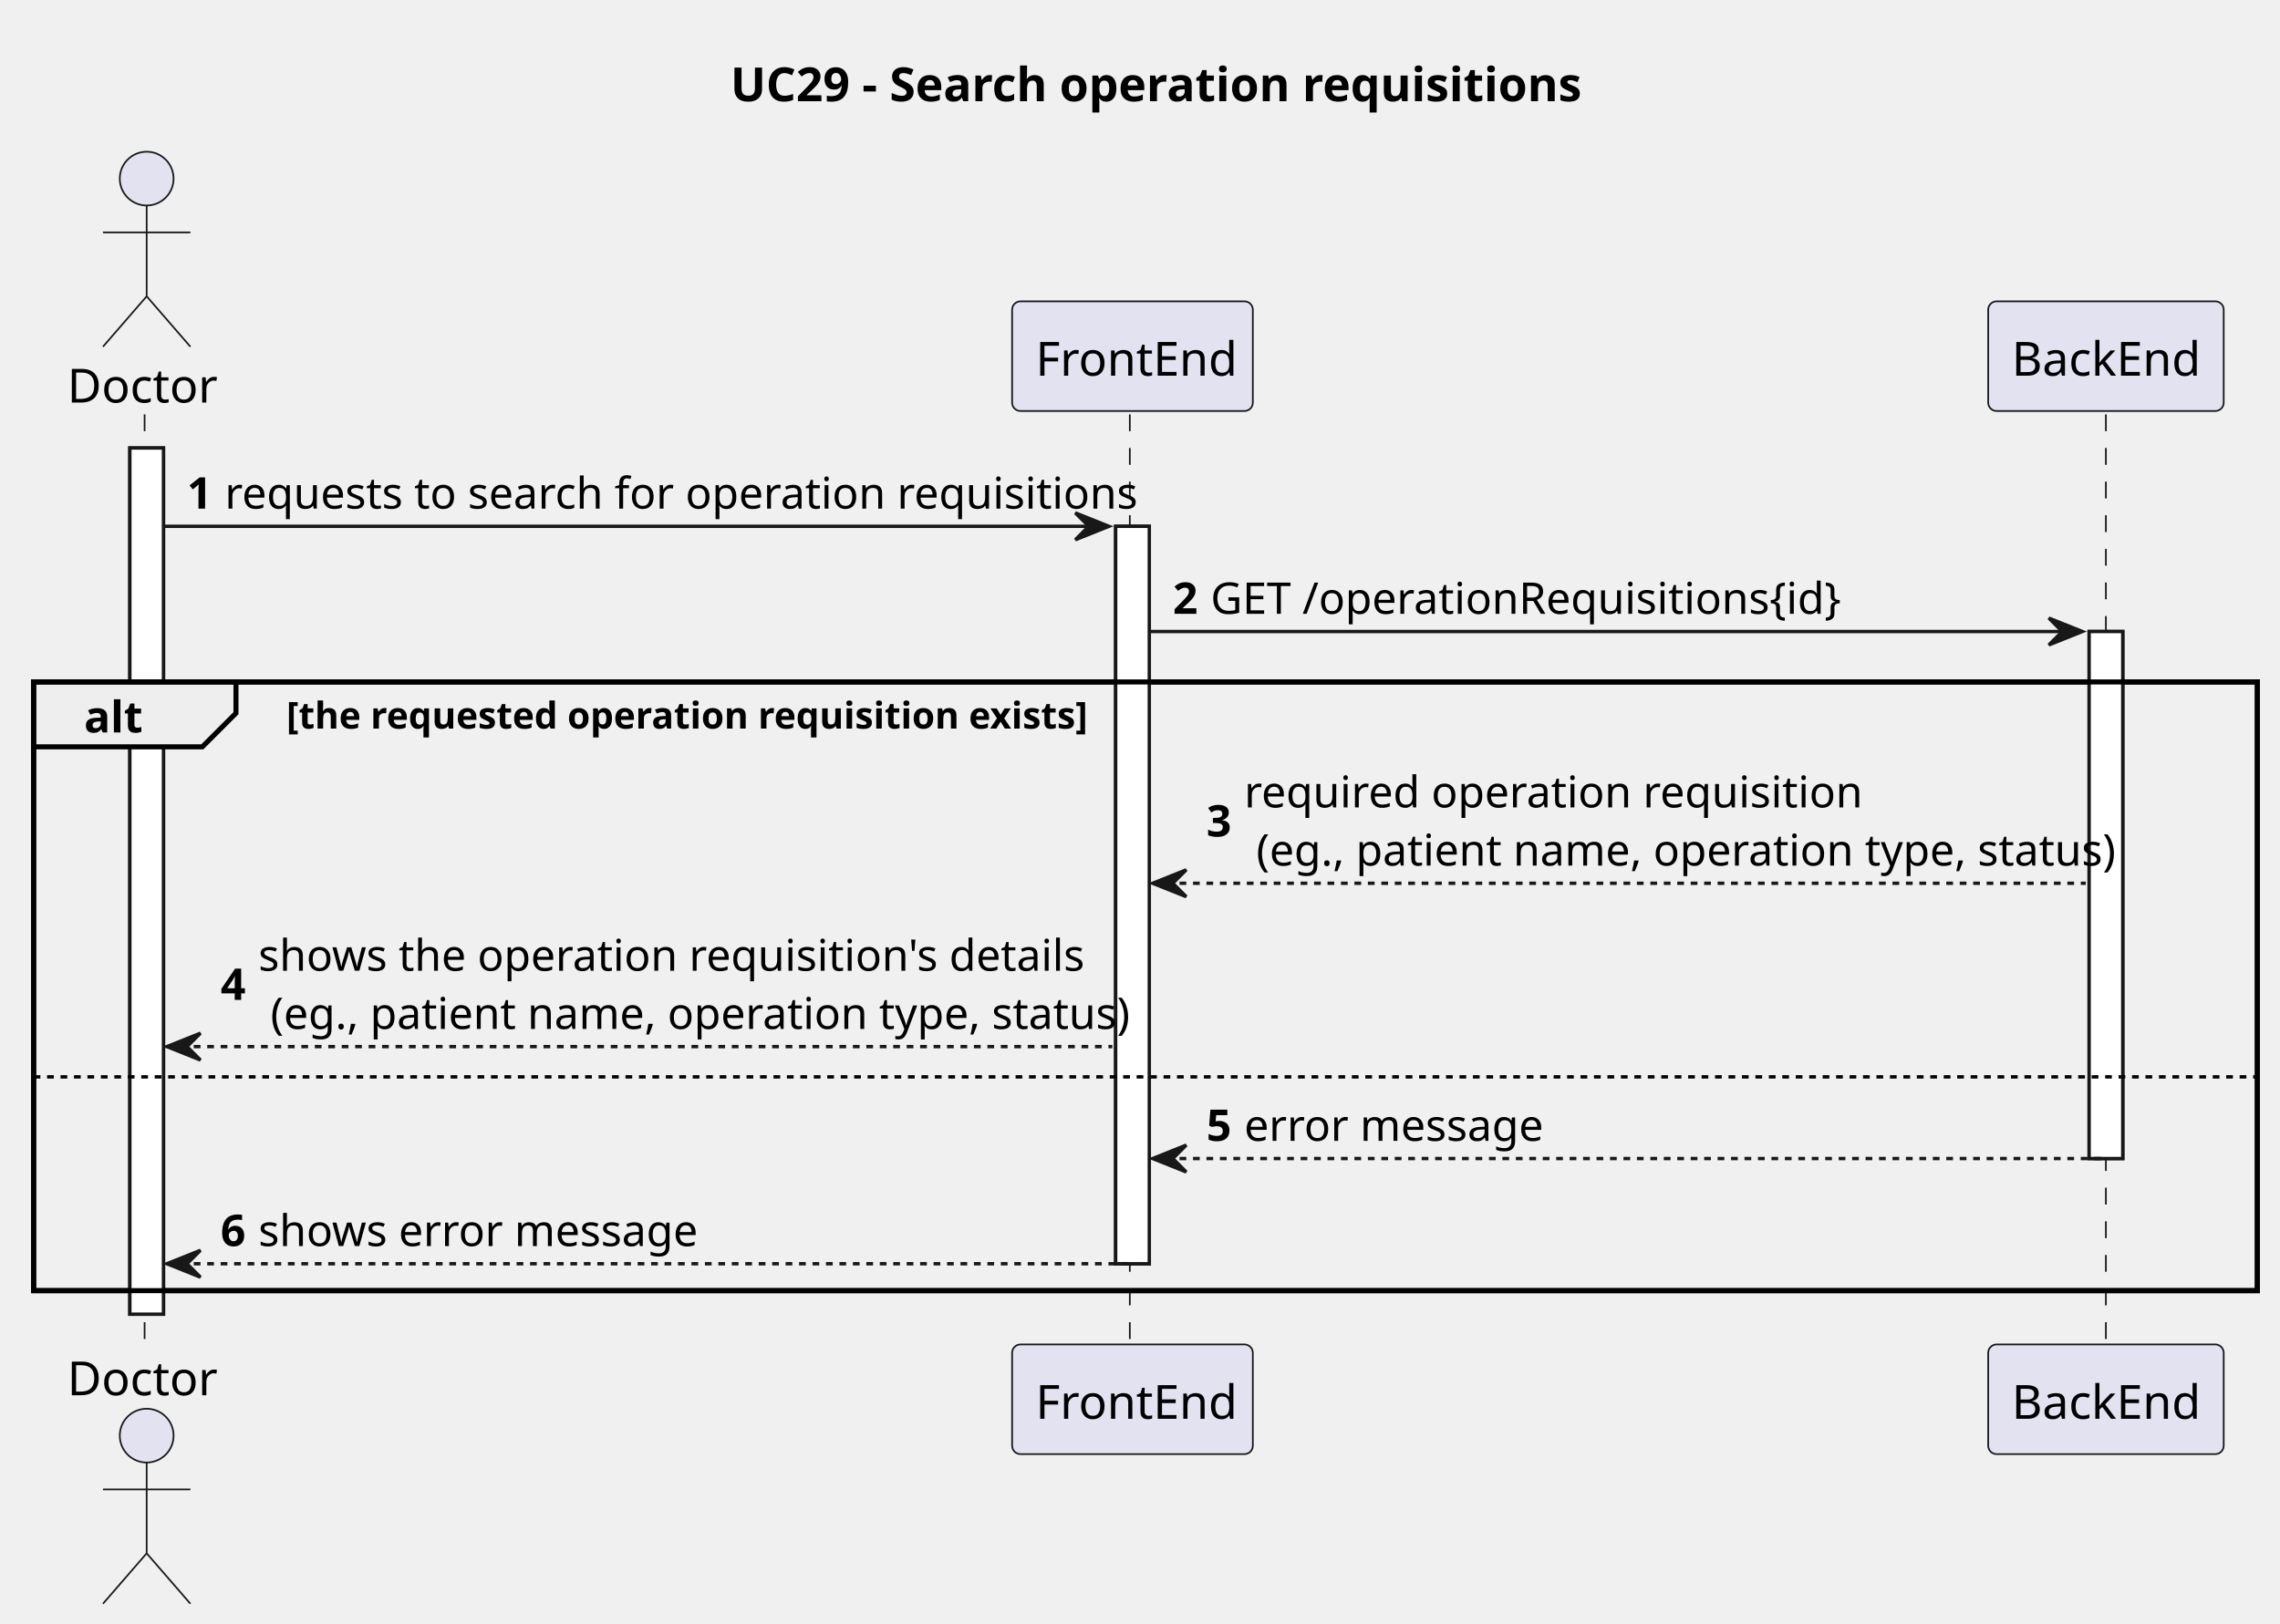
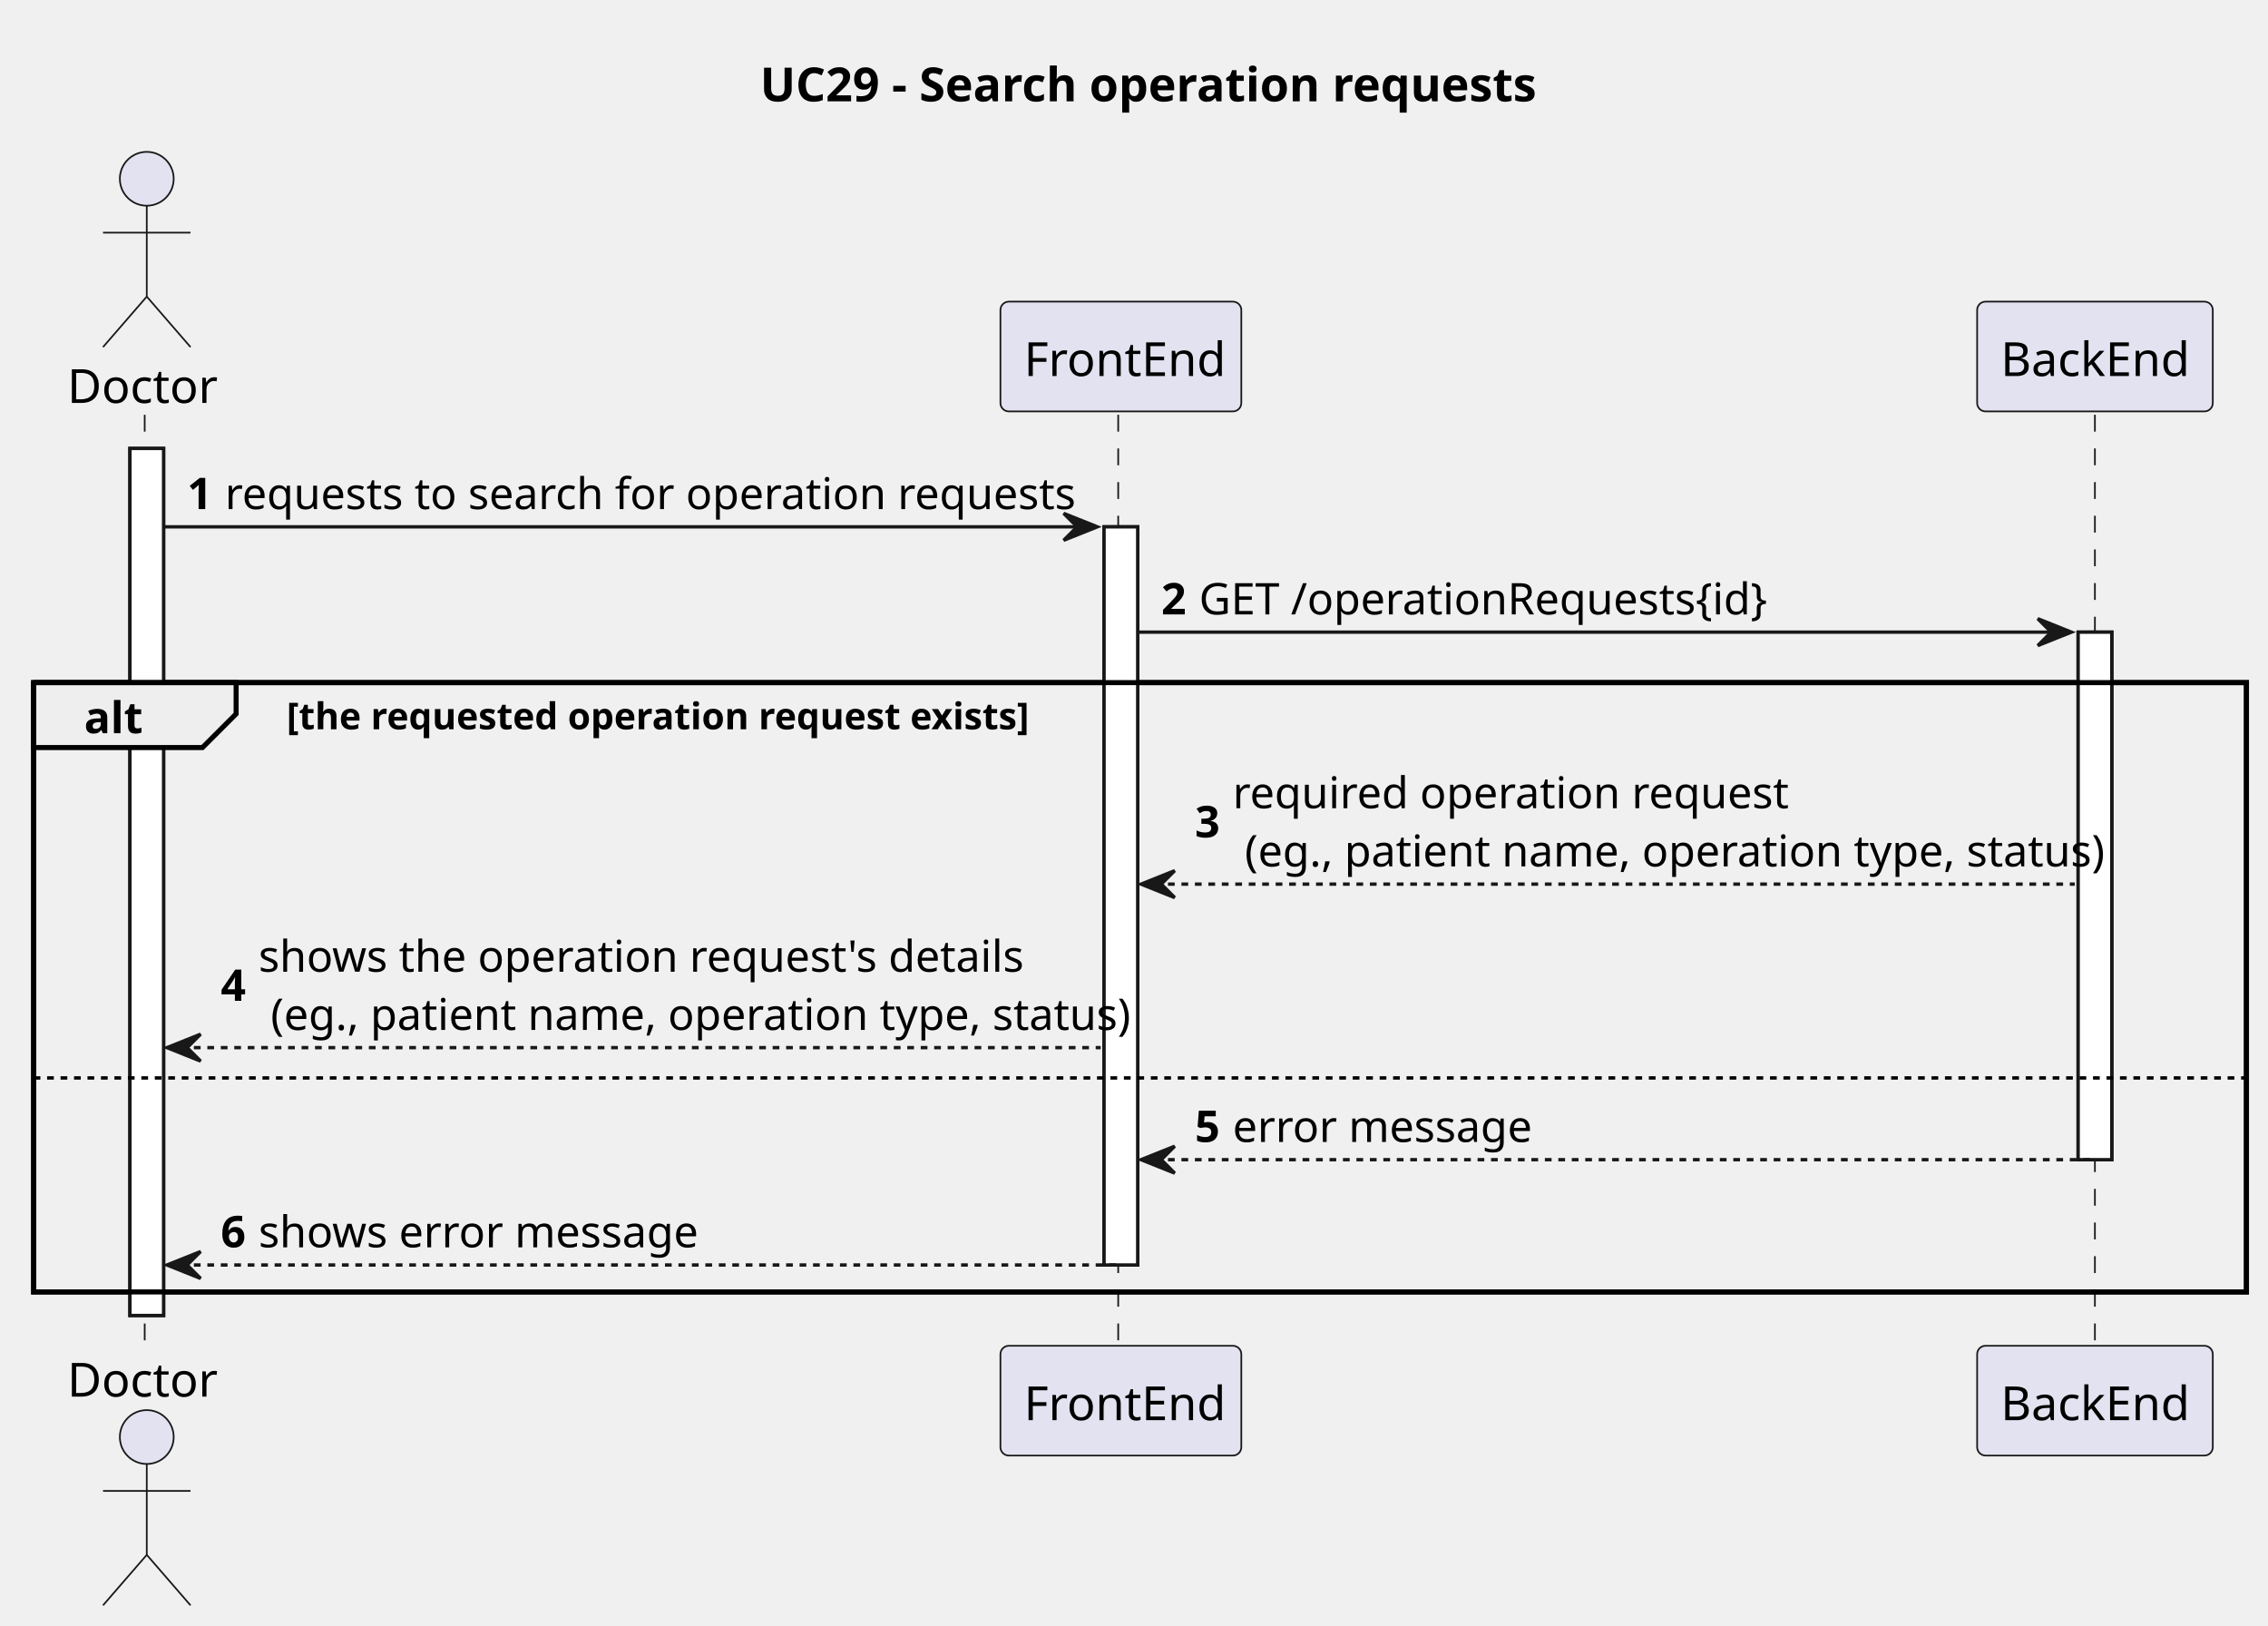
- <svg xmlns="http://www.w3.org/2000/svg" contentStyleType="text/css" height="483px" preserveAspectRatio="none" style="width:678px;height:483px;background:#FFFFFF;" version="1.1" viewBox="0 0 678 483" width="678px" zoomAndPan="magnify">
+ <svg xmlns="http://www.w3.org/2000/svg" contentStyleType="text/css" height="483px" preserveAspectRatio="none" style="width:674px;height:483px;background:#FFFFFF;" version="1.1" viewBox="0 0 674 483" width="674px" zoomAndPan="magnify">
  <defs />
  <g>
-     <text fill="#000000" font-family="sans-serif" font-size="14" font-weight="bold" lengthAdjust="spacing" textLength="245.834" x="217.214" y="30.107">UC29 - Search operation requisitions</text>
+     <text fill="#000000" font-family="sans-serif" font-size="14" font-weight="bold" lengthAdjust="spacing" textLength="224.848" x="225.875" y="30.107">UC29 - Search operation requests</text>
    <rect fill="#FFFFFF" height="257.619" style="stroke:#181818;stroke-width:1.0;" width="10" x="38.617" y="133.242" />
-     <rect fill="#FFFFFF" height="219.328" style="stroke:#181818;stroke-width:1.0;" width="10" x="331.763" y="156.533" />
-     <rect fill="#FFFFFF" height="156.746" style="stroke:#181818;stroke-width:1.0;" width="10" x="621.245" y="187.824" />
-     <rect fill="none" height="181.037" style="stroke:#000000;stroke-width:1.5;" width="661.262" x="10" y="202.824" />
+     <rect fill="#FFFFFF" height="219.328" style="stroke:#181818;stroke-width:1.0;" width="10" x="328.099" y="156.533" />
+     <rect fill="#FFFFFF" height="156.746" style="stroke:#181818;stroke-width:1.0;" width="10" x="617.58" y="187.824" />
+     <rect fill="none" height="181.037" style="stroke:#000000;stroke-width:1.5;" width="657.597" x="10" y="202.824" />
    <line style="stroke:#181818;stroke-width:0.5;stroke-dasharray:5.0,5.0;" x1="43" x2="43" y1="123.242" y2="400.861" />
-     <line style="stroke:#181818;stroke-width:0.5;stroke-dasharray:5.0,5.0;" x1="335.97" x2="335.97" y1="123.242" y2="400.861" />
-     <line style="stroke:#181818;stroke-width:0.5;stroke-dasharray:5.0,5.0;" x1="626.227" x2="626.227" y1="123.242" y2="400.861" />
+     <line style="stroke:#181818;stroke-width:0.5;stroke-dasharray:5.0,5.0;" x1="332.306" x2="332.306" y1="123.242" y2="400.861" />
+     <line style="stroke:#181818;stroke-width:0.5;stroke-dasharray:5.0,5.0;" x1="622.563" x2="622.563" y1="123.242" y2="400.861" />
    <text fill="#000000" font-family="sans-serif" font-size="14" lengthAdjust="spacing" textLength="41.234" x="20" y="119.728">Doctor</text>
    <ellipse cx="43.617" cy="53.121" fill="#E2E2F0" rx="8" ry="8" style="stroke:#181818;stroke-width:0.5;" />
    <path d="M43.617,61.121 L43.617,88.121 M30.617,69.121 L56.617,69.121 M43.617,88.121 L30.617,103.121 M43.617,88.121 L56.617,103.121 " fill="none" style="stroke:#181818;stroke-width:0.5;" />
    <text fill="#000000" font-family="sans-serif" font-size="14" lengthAdjust="spacing" textLength="41.234" x="20" y="414.969">Doctor</text>
    <ellipse cx="43.617" cy="426.982" fill="#E2E2F0" rx="8" ry="8" style="stroke:#181818;stroke-width:0.5;" />
    <path d="M43.617,434.982 L43.617,461.982 M30.617,442.982 L56.617,442.982 M43.617,461.982 L30.617,476.982 M43.617,461.982 L56.617,476.982 " fill="none" style="stroke:#181818;stroke-width:0.5;" />
-     <rect fill="#E2E2F0" height="32.621" rx="2.5" ry="2.5" style="stroke:#181818;stroke-width:0.5;" width="71.586" x="300.97" y="89.621" />
-     <text fill="#000000" font-family="sans-serif" font-size="14" lengthAdjust="spacing" textLength="57.586" x="307.97" y="111.728">FrontEnd</text>
-     <rect fill="#E2E2F0" height="32.621" rx="2.5" ry="2.5" style="stroke:#181818;stroke-width:0.5;" width="71.586" x="300.97" y="399.861" />
-     <text fill="#000000" font-family="sans-serif" font-size="14" lengthAdjust="spacing" textLength="57.586" x="307.97" y="421.969">FrontEnd</text>
-     <rect fill="#E2E2F0" height="32.621" rx="2.5" ry="2.5" style="stroke:#181818;stroke-width:0.5;" width="70.034" x="591.227" y="89.621" />
-     <text fill="#000000" font-family="sans-serif" font-size="14" lengthAdjust="spacing" textLength="56.034" x="598.227" y="111.728">BackEnd</text>
-     <rect fill="#E2E2F0" height="32.621" rx="2.5" ry="2.5" style="stroke:#181818;stroke-width:0.5;" width="70.034" x="591.227" y="399.861" />
-     <text fill="#000000" font-family="sans-serif" font-size="14" lengthAdjust="spacing" textLength="56.034" x="598.227" y="421.969">BackEnd</text>
+     <rect fill="#E2E2F0" height="32.621" rx="2.5" ry="2.5" style="stroke:#181818;stroke-width:0.5;" width="71.586" x="297.306" y="89.621" />
+     <text fill="#000000" font-family="sans-serif" font-size="14" lengthAdjust="spacing" textLength="57.586" x="304.306" y="111.728">FrontEnd</text>
+     <rect fill="#E2E2F0" height="32.621" rx="2.5" ry="2.5" style="stroke:#181818;stroke-width:0.5;" width="71.586" x="297.306" y="399.861" />
+     <text fill="#000000" font-family="sans-serif" font-size="14" lengthAdjust="spacing" textLength="57.586" x="304.306" y="421.969">FrontEnd</text>
+     <rect fill="#E2E2F0" height="32.621" rx="2.5" ry="2.5" style="stroke:#181818;stroke-width:0.5;" width="70.034" x="587.563" y="89.621" />
+     <text fill="#000000" font-family="sans-serif" font-size="14" lengthAdjust="spacing" textLength="56.034" x="594.563" y="111.728">BackEnd</text>
+     <rect fill="#E2E2F0" height="32.621" rx="2.5" ry="2.5" style="stroke:#181818;stroke-width:0.5;" width="70.034" x="587.563" y="399.861" />
+     <text fill="#000000" font-family="sans-serif" font-size="14" lengthAdjust="spacing" textLength="56.034" x="594.563" y="421.969">BackEnd</text>
    <rect fill="#FFFFFF" height="257.619" style="stroke:#181818;stroke-width:1.0;" width="10" x="38.617" y="133.242" />
-     <rect fill="#FFFFFF" height="219.328" style="stroke:#181818;stroke-width:1.0;" width="10" x="331.763" y="156.533" />
-     <rect fill="#FFFFFF" height="156.746" style="stroke:#181818;stroke-width:1.0;" width="10" x="621.245" y="187.824" />
-     <polygon fill="#181818" points="319.763,152.533,329.763,156.533,319.763,160.533,323.763,156.533" style="stroke:#181818;stroke-width:1.0;" />
-     <line style="stroke:#181818;stroke-width:1.0;" x1="48.617" x2="325.763" y1="156.533" y2="156.533" />
+     <rect fill="#FFFFFF" height="219.328" style="stroke:#181818;stroke-width:1.0;" width="10" x="328.099" y="156.533" />
+     <rect fill="#FFFFFF" height="156.746" style="stroke:#181818;stroke-width:1.0;" width="10" x="617.58" y="187.824" />
+     <polygon fill="#181818" points="316.099,152.533,326.099,156.533,316.099,160.533,320.099,156.533" style="stroke:#181818;stroke-width:1.0;" />
+     <line style="stroke:#181818;stroke-width:1.0;" x1="48.617" x2="322.099" y1="156.533" y2="156.533" />
    <text fill="#000000" font-family="sans-serif" font-size="13" font-weight="bold" lengthAdjust="spacing" textLength="7.23" x="55.617" y="151.27">1</text>
-     <text fill="#000000" font-family="sans-serif" font-size="13" lengthAdjust="spacing" textLength="252.916" x="66.847" y="151.27">requests to search for operation requisitions</text>
-     <polygon fill="#181818" points="609.245,183.824,619.245,187.824,609.245,191.824,613.245,187.824" style="stroke:#181818;stroke-width:1.0;" />
-     <line style="stroke:#181818;stroke-width:1.0;" x1="341.763" x2="615.245" y1="187.824" y2="187.824" />
-     <text fill="#000000" font-family="sans-serif" font-size="13" font-weight="bold" lengthAdjust="spacing" textLength="7.23" x="348.763" y="182.561">2</text>
-     <text fill="#000000" font-family="sans-serif" font-size="13" lengthAdjust="spacing" textLength="177.773" x="359.993" y="182.561">GET /operationRequisitions{id}</text>
+     <text fill="#000000" font-family="sans-serif" font-size="13" lengthAdjust="spacing" textLength="237.022" x="66.847" y="151.27">requests to search for operation requests</text>
+     <polygon fill="#181818" points="605.58,183.824,615.58,187.824,605.58,191.824,609.58,187.824" style="stroke:#181818;stroke-width:1.0;" />
+     <line style="stroke:#181818;stroke-width:1.0;" x1="338.099" x2="611.58" y1="187.824" y2="187.824" />
+     <text fill="#000000" font-family="sans-serif" font-size="13" font-weight="bold" lengthAdjust="spacing" textLength="7.23" x="345.099" y="182.561">2</text>
+     <text fill="#000000" font-family="sans-serif" font-size="13" lengthAdjust="spacing" textLength="161.878" x="356.329" y="182.561">GET /operationRequests{id}</text>
    <path d="M10,202.824 L70.171,202.824 L70.171,212.115 L60.171,222.115 L10,222.115 L10,202.824 " fill="#EEEEEE" style="stroke:#000000;stroke-width:1.5;" />
-     <rect fill="none" height="181.037" style="stroke:#000000;stroke-width:1.5;" width="661.262" x="10" y="202.824" />
+     <rect fill="none" height="181.037" style="stroke:#000000;stroke-width:1.5;" width="657.597" x="10" y="202.824" />
    <text fill="#000000" font-family="sans-serif" font-size="13" font-weight="bold" lengthAdjust="spacing" textLength="15.171" x="25" y="217.852">alt</text>
-     <text fill="#000000" font-family="sans-serif" font-size="11" font-weight="bold" lengthAdjust="spacing" textLength="226.15" x="85.171" y="216.694">[the requested operation requisition exists]</text>
-     <polygon fill="#181818" points="352.763,258.697,342.763,262.697,352.763,266.697,348.763,262.697" style="stroke:#181818;stroke-width:1.0;" />
-     <line style="stroke:#181818;stroke-width:1.0;stroke-dasharray:2.0,2.0;" x1="346.763" x2="620.245" y1="262.697" y2="262.697" />
-     <text fill="#000000" font-family="sans-serif" font-size="13" font-weight="bold" lengthAdjust="spacing" textLength="7.23" x="358.763" y="248.789">3</text>
-     <text fill="#000000" font-family="sans-serif" font-size="13" lengthAdjust="spacing" textLength="168.384" x="369.993" y="240.144">required operation requisition</text>
-     <text fill="#000000" font-family="sans-serif" font-size="13" lengthAdjust="spacing" textLength="240.64" x="373.605" y="257.435">(eg., patient name, operation type, status)</text>
+     <text fill="#000000" font-family="sans-serif" font-size="11" font-weight="bold" lengthAdjust="spacing" textLength="209.661" x="85.171" y="216.694">[the requested operation request exists]</text>
+     <polygon fill="#181818" points="349.099,258.697,339.099,262.697,349.099,266.697,345.099,262.697" style="stroke:#181818;stroke-width:1.0;" />
+     <line style="stroke:#181818;stroke-width:1.0;stroke-dasharray:2.0,2.0;" x1="343.099" x2="616.58" y1="262.697" y2="262.697" />
+     <text fill="#000000" font-family="sans-serif" font-size="13" font-weight="bold" lengthAdjust="spacing" textLength="7.23" x="355.099" y="248.789">3</text>
+     <text fill="#000000" font-family="sans-serif" font-size="13" lengthAdjust="spacing" textLength="152.49" x="366.329" y="240.144">required operation request</text>
+     <text fill="#000000" font-family="sans-serif" font-size="13" lengthAdjust="spacing" textLength="240.64" x="369.94" y="257.435">(eg., patient name, operation type, status)</text>
    <polygon fill="#181818" points="59.617,307.279,49.617,311.279,59.617,315.279,55.617,311.279" style="stroke:#181818;stroke-width:1.0;" />
-     <line style="stroke:#181818;stroke-width:1.0;stroke-dasharray:2.0,2.0;" x1="53.617" x2="330.763" y1="311.279" y2="311.279" />
+     <line style="stroke:#181818;stroke-width:1.0;stroke-dasharray:2.0,2.0;" x1="53.617" x2="327.099" y1="311.279" y2="311.279" />
    <text fill="#000000" font-family="sans-serif" font-size="13" font-weight="bold" lengthAdjust="spacing" textLength="7.23" x="65.617" y="297.371">4</text>
-     <text fill="#000000" font-family="sans-serif" font-size="13" lengthAdjust="spacing" textLength="229.392" x="76.847" y="288.726">shows the operation requisition's details</text>
+     <text fill="#000000" font-family="sans-serif" font-size="13" lengthAdjust="spacing" textLength="213.497" x="76.847" y="288.726">shows the operation request's details</text>
    <text fill="#000000" font-family="sans-serif" font-size="13" lengthAdjust="spacing" textLength="240.64" x="80.459" y="306.017">(eg., patient name, operation type, status)</text>
-     <line style="stroke:#000000;stroke-width:1.0;stroke-dasharray:2.0,2.0;" x1="10" x2="671.262" y1="320.279" y2="320.279" />
-     <polygon fill="#181818" points="352.763,340.57,342.763,344.57,352.763,348.57,348.763,344.57" style="stroke:#181818;stroke-width:1.0;" />
-     <line style="stroke:#181818;stroke-width:1.0;stroke-dasharray:2.0,2.0;" x1="346.763" x2="625.245" y1="344.57" y2="344.57" />
-     <text fill="#000000" font-family="sans-serif" font-size="13" font-weight="bold" lengthAdjust="spacing" textLength="7.23" x="358.763" y="339.308">5</text>
-     <text fill="#000000" font-family="sans-serif" font-size="13" lengthAdjust="spacing" textLength="83.808" x="369.993" y="339.308">error message</text>
+     <line style="stroke:#000000;stroke-width:1.0;stroke-dasharray:2.0,2.0;" x1="10" x2="667.597" y1="320.279" y2="320.279" />
+     <polygon fill="#181818" points="349.099,340.57,339.099,344.57,349.099,348.57,345.099,344.57" style="stroke:#181818;stroke-width:1.0;" />
+     <line style="stroke:#181818;stroke-width:1.0;stroke-dasharray:2.0,2.0;" x1="343.099" x2="621.58" y1="344.57" y2="344.57" />
+     <text fill="#000000" font-family="sans-serif" font-size="13" font-weight="bold" lengthAdjust="spacing" textLength="7.23" x="355.099" y="339.308">5</text>
+     <text fill="#000000" font-family="sans-serif" font-size="13" lengthAdjust="spacing" textLength="83.808" x="366.329" y="339.308">error message</text>
    <polygon fill="#181818" points="59.617,371.861,49.617,375.861,59.617,379.861,55.617,375.861" style="stroke:#181818;stroke-width:1.0;" />
-     <line style="stroke:#181818;stroke-width:1.0;stroke-dasharray:2.0,2.0;" x1="53.617" x2="335.763" y1="375.861" y2="375.861" />
+     <line style="stroke:#181818;stroke-width:1.0;stroke-dasharray:2.0,2.0;" x1="53.617" x2="332.099" y1="375.861" y2="375.861" />
    <text fill="#000000" font-family="sans-serif" font-size="13" font-weight="bold" lengthAdjust="spacing" textLength="7.23" x="65.617" y="370.599">6</text>
    <text fill="#000000" font-family="sans-serif" font-size="13" lengthAdjust="spacing" textLength="124.268" x="76.847" y="370.599">shows error message</text>
  </g>
</svg>
